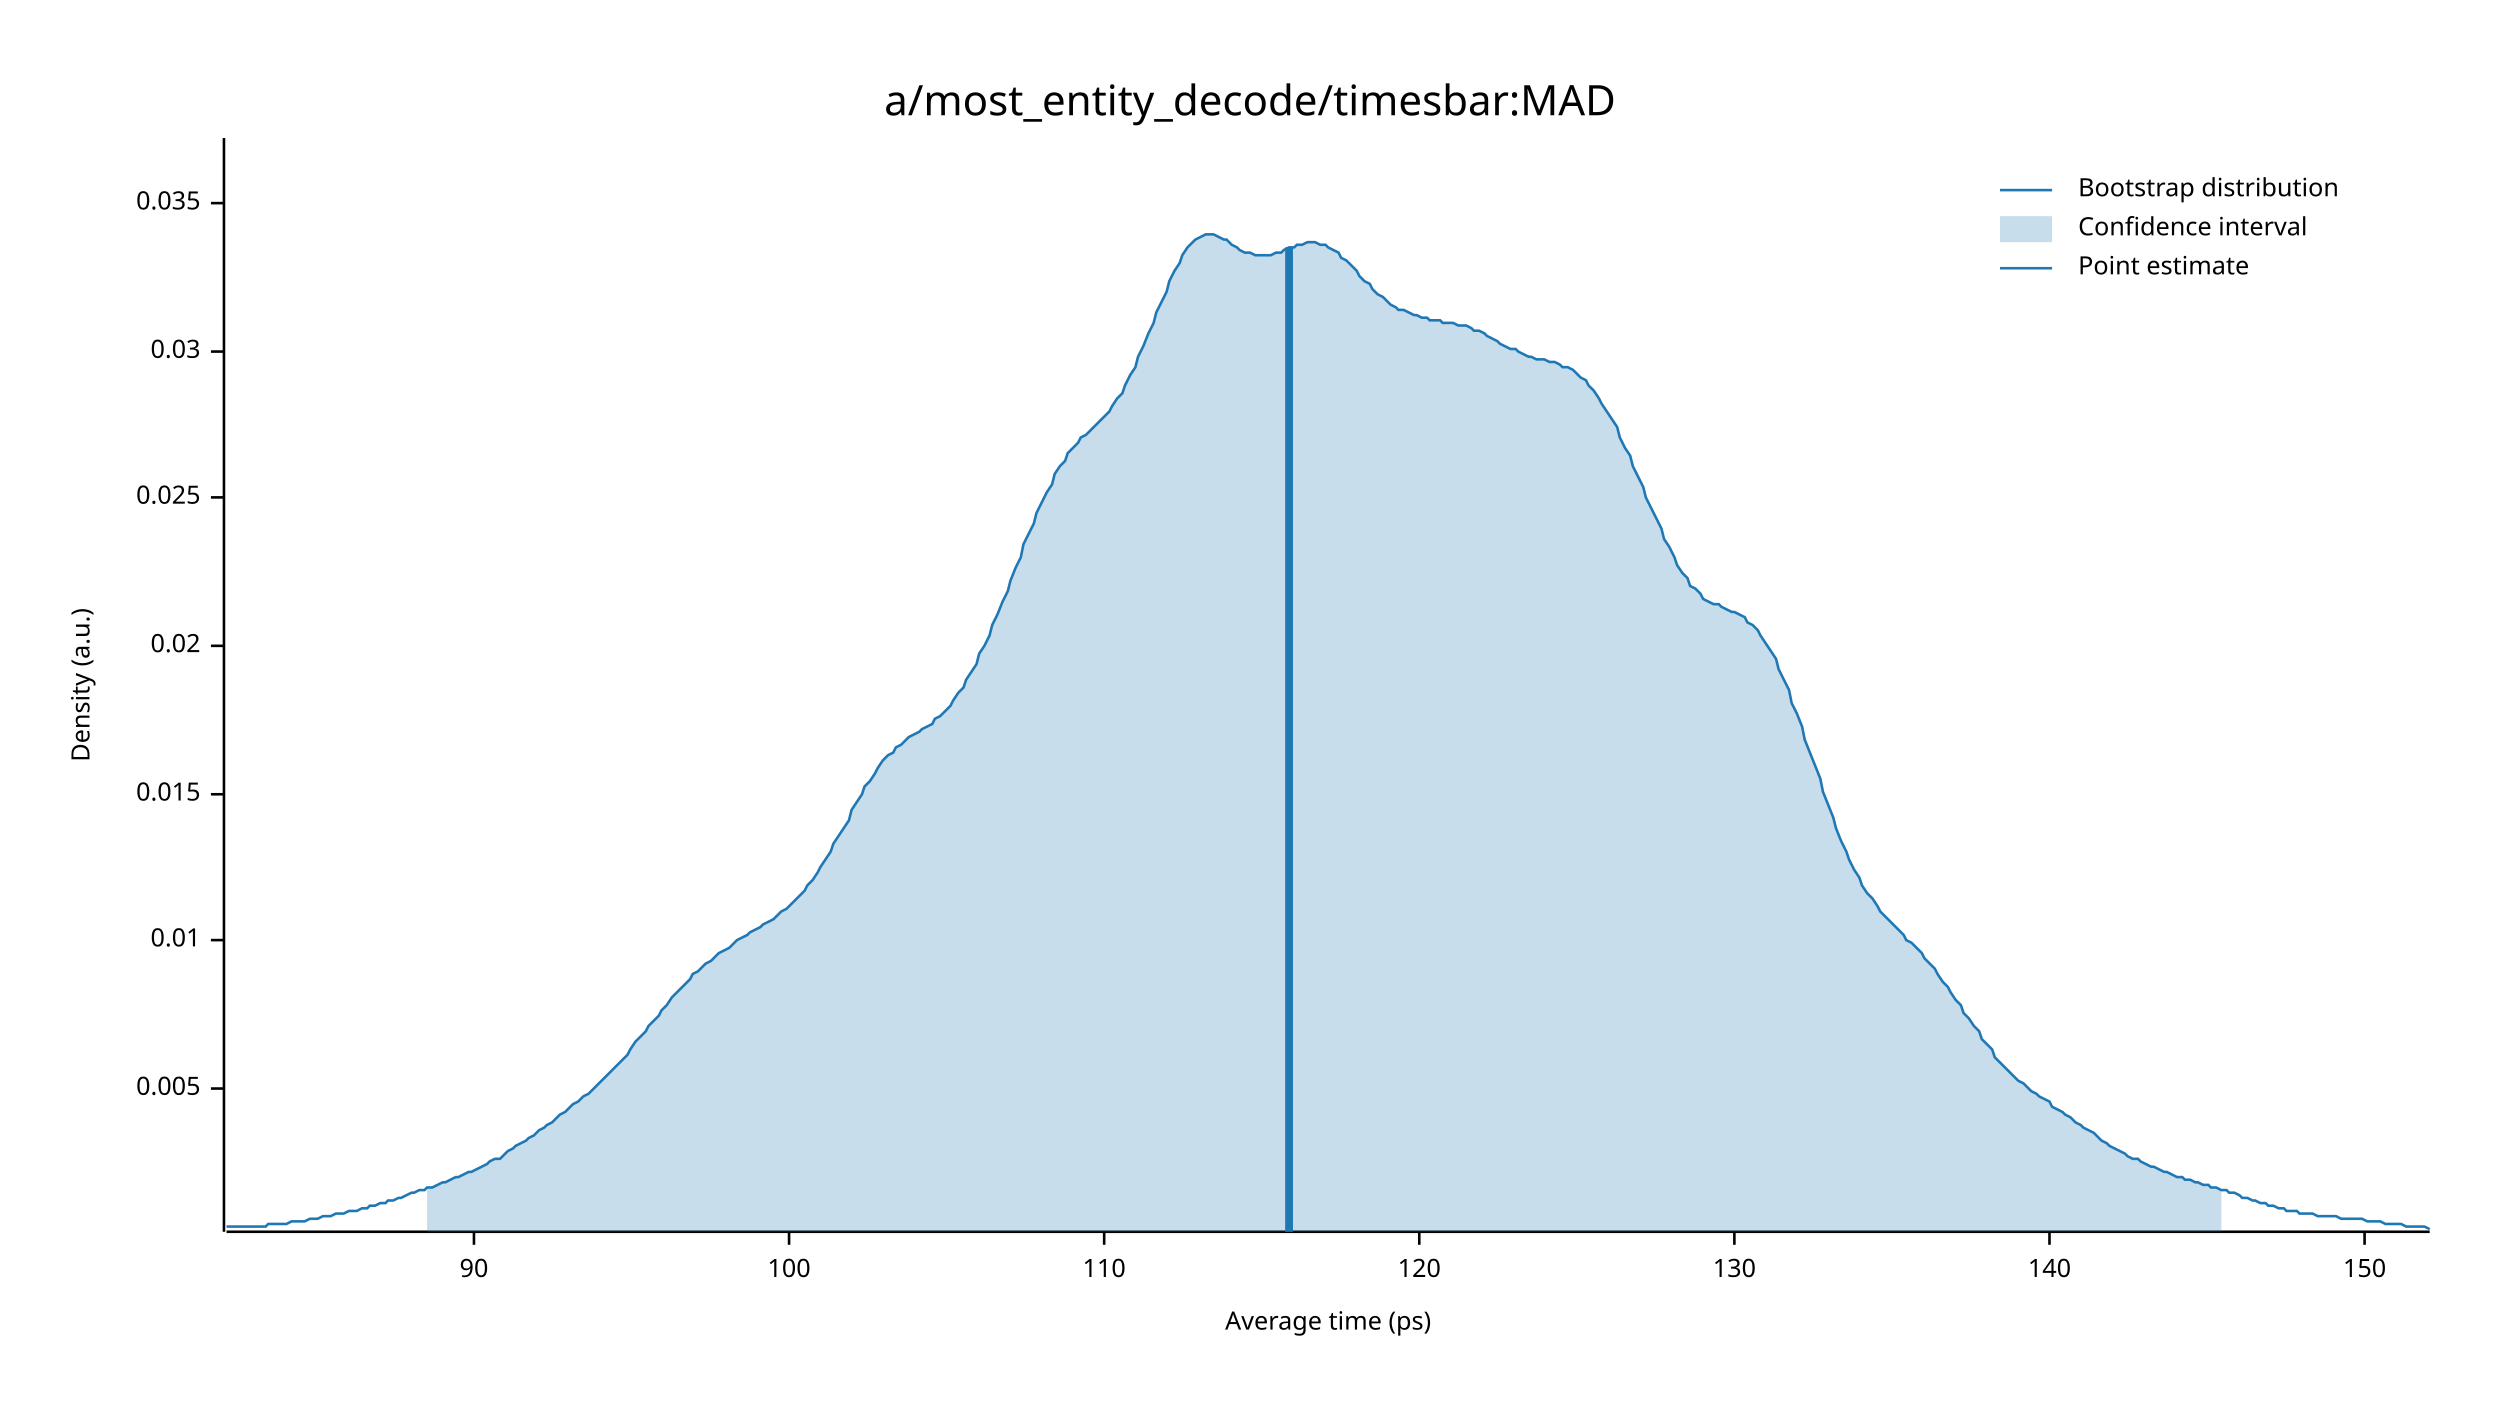
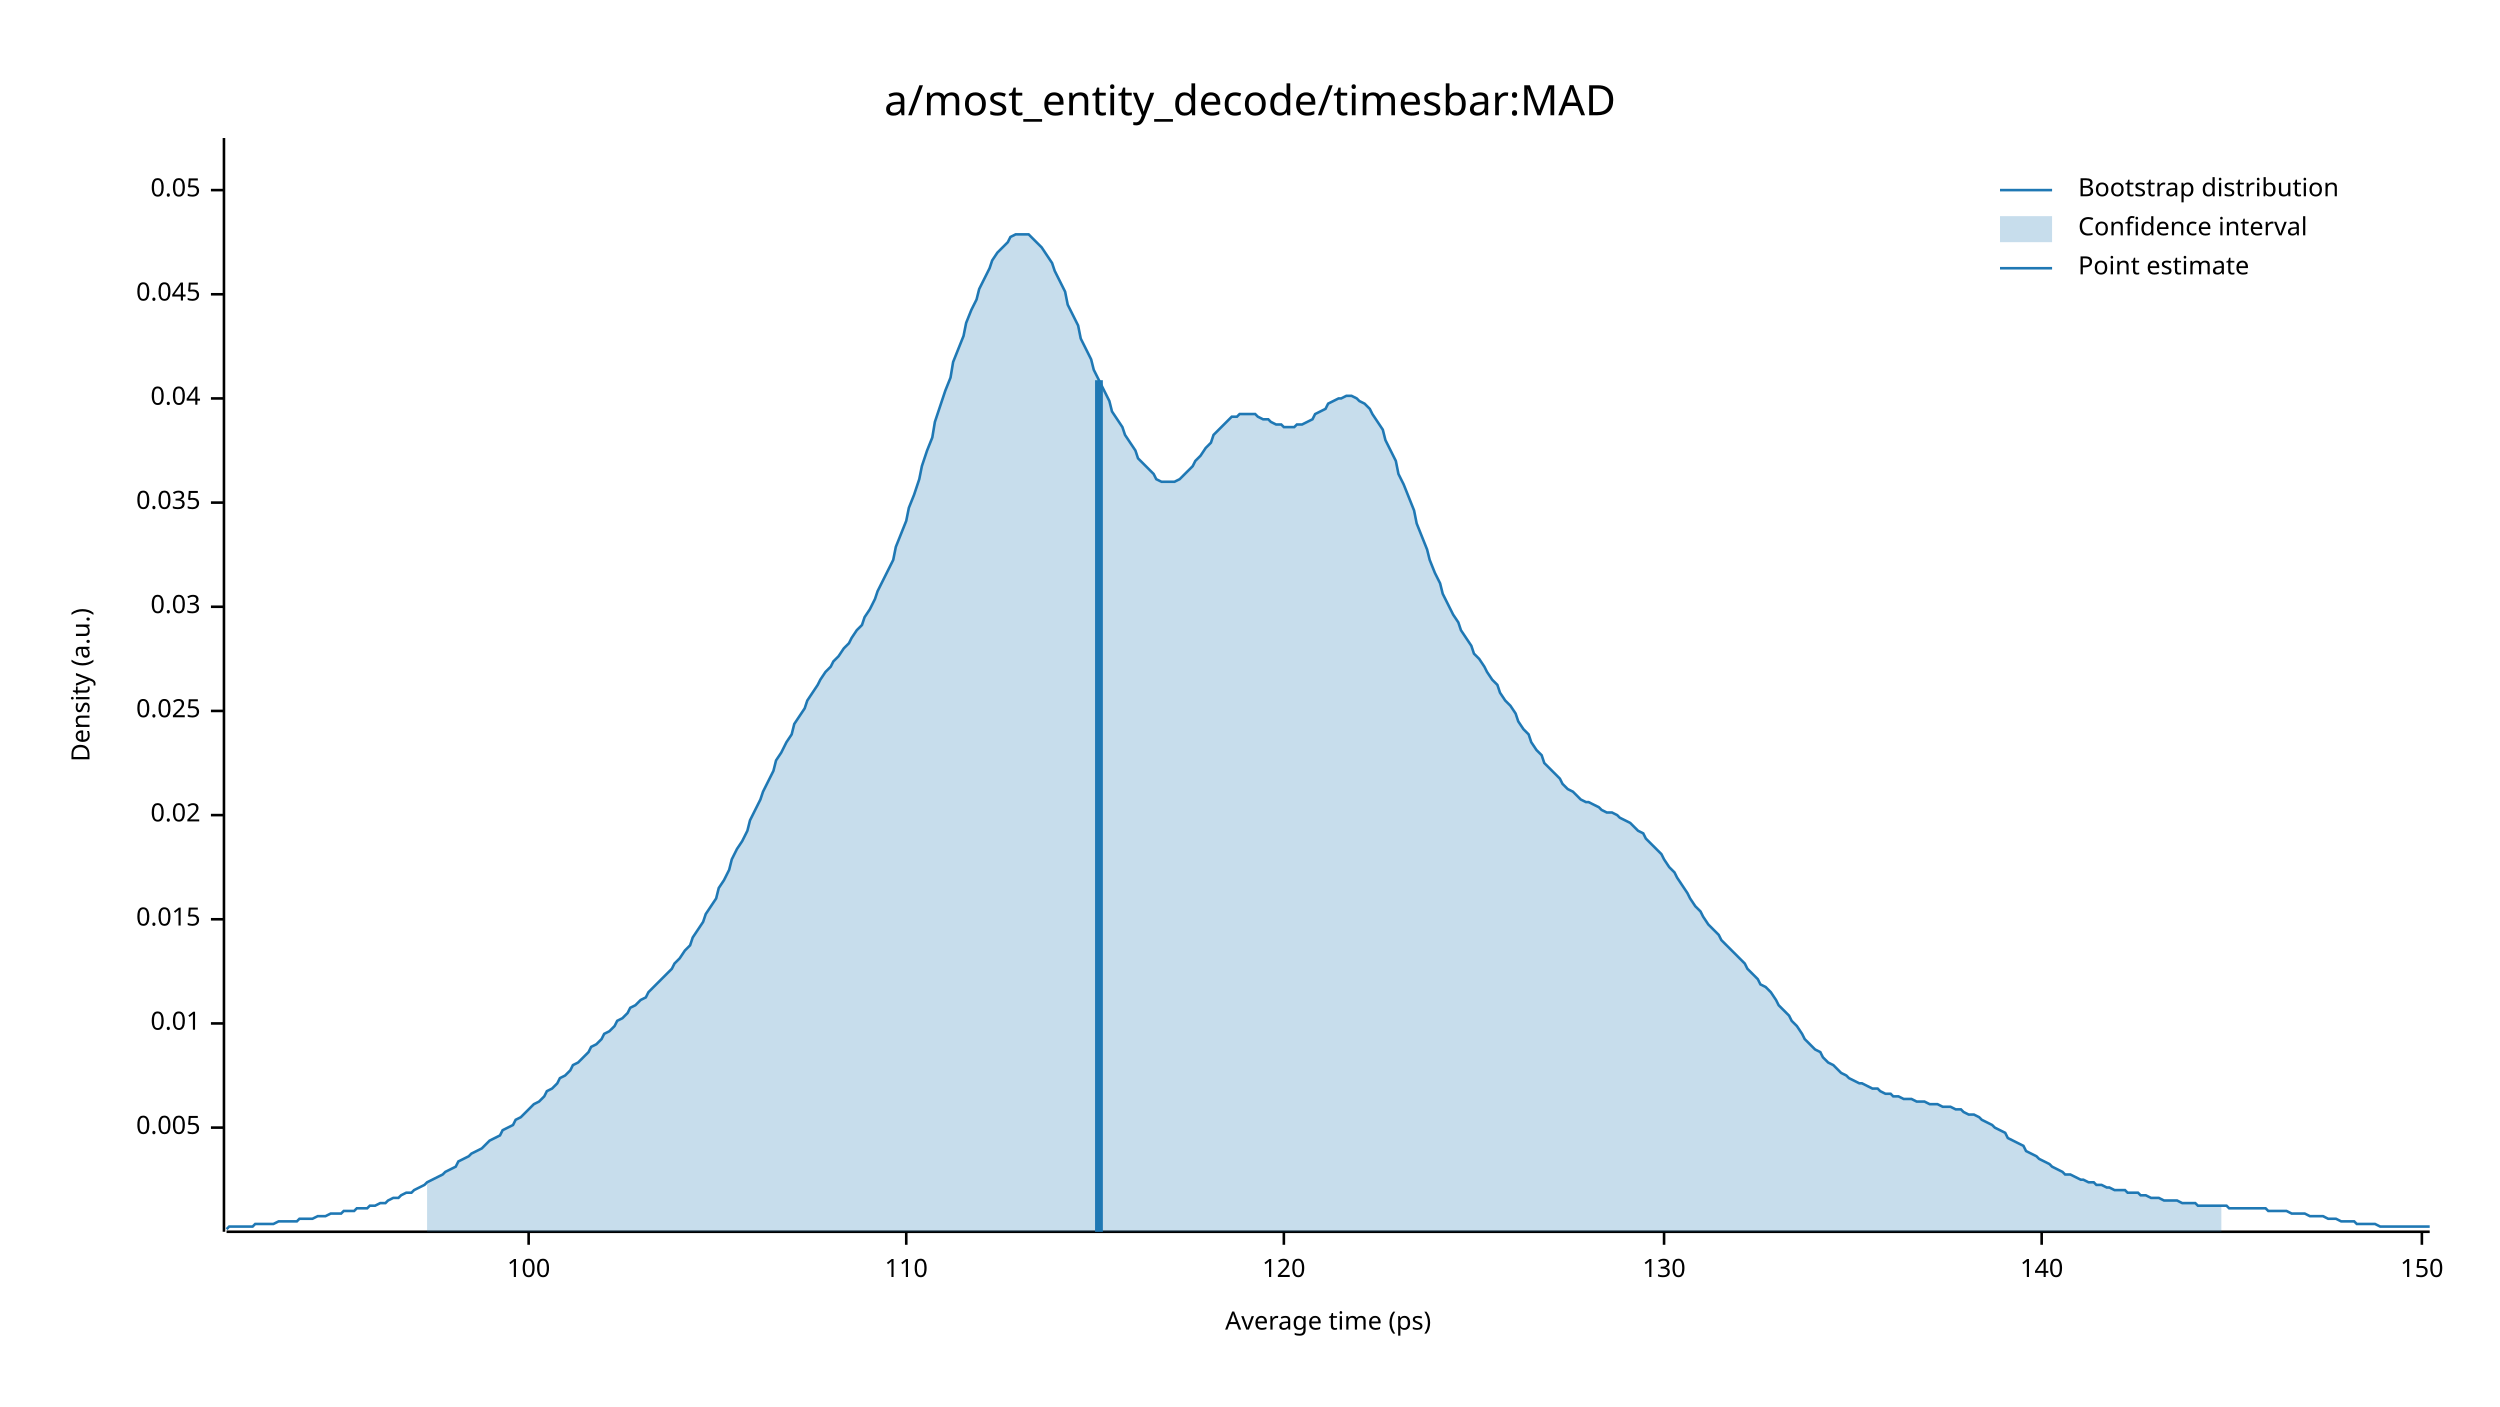
<svg xmlns="http://www.w3.org/2000/svg" width="960" height="540" viewBox="0 0 960 540">
  <text x="480" y="32" dy="0.76em" text-anchor="middle" font-family="sans-serif" font-size="16.129" opacity="1" fill="#000000">
a/most_entity_decode/timesbar:MAD
</text>
  <text x="27" y="263" dy="0.76em" text-anchor="middle" font-family="sans-serif" font-size="9.677" opacity="1" fill="#000000" transform="rotate(270, 27, 263)">
Density (a.u.)
</text>
  <text x="510" y="513" dy="-0.5ex" text-anchor="middle" font-family="sans-serif" font-size="9.677" opacity="1" fill="#000000">
Average time (ps)
</text>
  <polyline fill="none" opacity="1" stroke="#000000" stroke-width="1" points="86,53 86,473 " />
-   <text x="77" y="418" dy="0.5ex" text-anchor="end" font-family="sans-serif" font-size="9.677" opacity="1" fill="#000000">
+   <text x="77" y="433" dy="0.5ex" text-anchor="end" font-family="sans-serif" font-size="9.677" opacity="1" fill="#000000">
0.005
</text>
-   <polyline fill="none" opacity="1" stroke="#000000" stroke-width="1" points="81,418 86,418 " />
-   <text x="77" y="361" dy="0.5ex" text-anchor="end" font-family="sans-serif" font-size="9.677" opacity="1" fill="#000000">
+   <polyline fill="none" opacity="1" stroke="#000000" stroke-width="1" points="81,433 86,433 " />
+   <text x="77" y="393" dy="0.5ex" text-anchor="end" font-family="sans-serif" font-size="9.677" opacity="1" fill="#000000">
0.01
</text>
-   <polyline fill="none" opacity="1" stroke="#000000" stroke-width="1" points="81,361 86,361 " />
-   <text x="77" y="305" dy="0.5ex" text-anchor="end" font-family="sans-serif" font-size="9.677" opacity="1" fill="#000000">
+   <polyline fill="none" opacity="1" stroke="#000000" stroke-width="1" points="81,393 86,393 " />
+   <text x="77" y="353" dy="0.5ex" text-anchor="end" font-family="sans-serif" font-size="9.677" opacity="1" fill="#000000">
0.015
</text>
-   <polyline fill="none" opacity="1" stroke="#000000" stroke-width="1" points="81,305 86,305 " />
-   <text x="77" y="248" dy="0.5ex" text-anchor="end" font-family="sans-serif" font-size="9.677" opacity="1" fill="#000000">
+   <polyline fill="none" opacity="1" stroke="#000000" stroke-width="1" points="81,353 86,353 " />
+   <text x="77" y="313" dy="0.5ex" text-anchor="end" font-family="sans-serif" font-size="9.677" opacity="1" fill="#000000">
0.02
</text>
-   <polyline fill="none" opacity="1" stroke="#000000" stroke-width="1" points="81,248 86,248 " />
-   <text x="77" y="191" dy="0.5ex" text-anchor="end" font-family="sans-serif" font-size="9.677" opacity="1" fill="#000000">
+   <polyline fill="none" opacity="1" stroke="#000000" stroke-width="1" points="81,313 86,313 " />
+   <text x="77" y="273" dy="0.5ex" text-anchor="end" font-family="sans-serif" font-size="9.677" opacity="1" fill="#000000">
0.025
</text>
-   <polyline fill="none" opacity="1" stroke="#000000" stroke-width="1" points="81,191 86,191 " />
-   <text x="77" y="135" dy="0.5ex" text-anchor="end" font-family="sans-serif" font-size="9.677" opacity="1" fill="#000000">
+   <polyline fill="none" opacity="1" stroke="#000000" stroke-width="1" points="81,273 86,273 " />
+   <text x="77" y="233" dy="0.5ex" text-anchor="end" font-family="sans-serif" font-size="9.677" opacity="1" fill="#000000">
0.03
</text>
-   <polyline fill="none" opacity="1" stroke="#000000" stroke-width="1" points="81,135 86,135 " />
-   <text x="77" y="78" dy="0.5ex" text-anchor="end" font-family="sans-serif" font-size="9.677" opacity="1" fill="#000000">
+   <polyline fill="none" opacity="1" stroke="#000000" stroke-width="1" points="81,233 86,233 " />
+   <text x="77" y="193" dy="0.5ex" text-anchor="end" font-family="sans-serif" font-size="9.677" opacity="1" fill="#000000">
0.035
</text>
-   <polyline fill="none" opacity="1" stroke="#000000" stroke-width="1" points="81,78 86,78 " />
+   <polyline fill="none" opacity="1" stroke="#000000" stroke-width="1" points="81,193 86,193 " />
+   <text x="77" y="153" dy="0.5ex" text-anchor="end" font-family="sans-serif" font-size="9.677" opacity="1" fill="#000000">
+ 0.04
+ </text>
+   <polyline fill="none" opacity="1" stroke="#000000" stroke-width="1" points="81,153 86,153 " />
+   <text x="77" y="113" dy="0.5ex" text-anchor="end" font-family="sans-serif" font-size="9.677" opacity="1" fill="#000000">
+ 0.045
+ </text>
+   <polyline fill="none" opacity="1" stroke="#000000" stroke-width="1" points="81,113 86,113 " />
+   <text x="77" y="73" dy="0.5ex" text-anchor="end" font-family="sans-serif" font-size="9.677" opacity="1" fill="#000000">
+ 0.05
+ </text>
+   <polyline fill="none" opacity="1" stroke="#000000" stroke-width="1" points="81,73 86,73 " />
  <polyline fill="none" opacity="1" stroke="#000000" stroke-width="1" points="87,473 933,473 " />
-   <text x="182" y="483" dy="0.76em" text-anchor="middle" font-family="sans-serif" font-size="9.677" opacity="1" fill="#000000">
- 90
- </text>
-   <polyline fill="none" opacity="1" stroke="#000000" stroke-width="1" points="182,473 182,478 " />
-   <text x="303" y="483" dy="0.76em" text-anchor="middle" font-family="sans-serif" font-size="9.677" opacity="1" fill="#000000">
+   <text x="203" y="483" dy="0.76em" text-anchor="middle" font-family="sans-serif" font-size="9.677" opacity="1" fill="#000000">
100
</text>
-   <polyline fill="none" opacity="1" stroke="#000000" stroke-width="1" points="303,473 303,478 " />
-   <text x="424" y="483" dy="0.76em" text-anchor="middle" font-family="sans-serif" font-size="9.677" opacity="1" fill="#000000">
+   <polyline fill="none" opacity="1" stroke="#000000" stroke-width="1" points="203,473 203,478 " />
+   <text x="348" y="483" dy="0.76em" text-anchor="middle" font-family="sans-serif" font-size="9.677" opacity="1" fill="#000000">
110
</text>
-   <polyline fill="none" opacity="1" stroke="#000000" stroke-width="1" points="424,473 424,478 " />
-   <text x="545" y="483" dy="0.76em" text-anchor="middle" font-family="sans-serif" font-size="9.677" opacity="1" fill="#000000">
+   <polyline fill="none" opacity="1" stroke="#000000" stroke-width="1" points="348,473 348,478 " />
+   <text x="493" y="483" dy="0.76em" text-anchor="middle" font-family="sans-serif" font-size="9.677" opacity="1" fill="#000000">
120
</text>
-   <polyline fill="none" opacity="1" stroke="#000000" stroke-width="1" points="545,473 545,478 " />
-   <text x="666" y="483" dy="0.76em" text-anchor="middle" font-family="sans-serif" font-size="9.677" opacity="1" fill="#000000">
+   <polyline fill="none" opacity="1" stroke="#000000" stroke-width="1" points="493,473 493,478 " />
+   <text x="639" y="483" dy="0.76em" text-anchor="middle" font-family="sans-serif" font-size="9.677" opacity="1" fill="#000000">
130
</text>
-   <polyline fill="none" opacity="1" stroke="#000000" stroke-width="1" points="666,473 666,478 " />
-   <text x="787" y="483" dy="0.76em" text-anchor="middle" font-family="sans-serif" font-size="9.677" opacity="1" fill="#000000">
+   <polyline fill="none" opacity="1" stroke="#000000" stroke-width="1" points="639,473 639,478 " />
+   <text x="784" y="483" dy="0.76em" text-anchor="middle" font-family="sans-serif" font-size="9.677" opacity="1" fill="#000000">
140
</text>
-   <polyline fill="none" opacity="1" stroke="#000000" stroke-width="1" points="787,473 787,478 " />
-   <text x="908" y="483" dy="0.76em" text-anchor="middle" font-family="sans-serif" font-size="9.677" opacity="1" fill="#000000">
+   <polyline fill="none" opacity="1" stroke="#000000" stroke-width="1" points="784,473 784,478 " />
+   <text x="930" y="483" dy="0.76em" text-anchor="middle" font-family="sans-serif" font-size="9.677" opacity="1" fill="#000000">
150
</text>
-   <polyline fill="none" opacity="1" stroke="#000000" stroke-width="1" points="908,473 908,478 " />
-   <polyline fill="none" opacity="1" stroke="#1F78B4" stroke-width="1" points="87,471 88,471 90,471 92,471 93,471 95,471 97,471 98,471 100,471 102,471 103,470 105,470 107,470 109,470 110,470 112,469 114,469 115,469 117,469 119,468 120,468 122,468 124,467 125,467 127,467 129,466 131,466 132,466 134,465 136,465 137,465 139,464 141,464 142,463 144,463 146,462 148,462 149,461 151,461 153,460 154,460 156,459 158,458 159,458 161,457 163,457 164,456 166,456 168,455 170,454 171,454 173,453 175,452 176,452 178,451 180,450 181,450 183,449 185,448 187,447 188,446 190,445 192,445 193,444 195,442 197,441 198,440 200,439 202,438 203,437 205,436 207,434 209,433 210,432 212,431 214,429 215,428 217,427 219,425 220,424 222,423 224,421 226,420 227,419 229,417 231,415 232,414 234,412 236,410 237,409 239,407 241,405 242,403 244,400 246,398 248,396 249,394 251,392 253,390 254,388 256,386 258,383 259,382 261,380 263,378 265,376 266,374 268,373 270,371 271,370 273,369 275,367 276,366 278,365 280,364 281,363 283,361 285,360 287,359 288,358 290,357 292,356 293,355 295,354 297,353 298,352 300,350 302,349 304,347 305,346 307,344 309,342 310,340 312,338 314,335 315,333 317,330 319,327 320,324 322,321 324,318 326,315 327,311 329,308 331,305 332,302 334,300 336,297 337,295 339,292 341,290 343,289 344,287 346,286 348,284 349,283 351,282 353,281 354,280 356,279 358,278 359,276 361,275 363,273 365,271 366,269 368,266 370,264 371,261 373,258 375,255 376,251 378,248 380,244 381,240 383,236 385,231 387,227 388,223 390,218 392,214 393,209 395,205 397,201 398,197 400,193 402,189 404,186 405,182 407,179 409,177 410,174 412,172 414,170 415,168 417,167 419,165 420,164 422,162 424,160 426,158 427,156 429,153 431,151 432,148 434,144 436,141 437,137 439,133 441,128 443,124 444,120 446,116 448,112 449,108 451,104 453,101 454,98 456,95 458,93 459,92 461,91 463,90 465,90 466,90 468,91 470,92 471,92 473,94 475,95 476,96 478,97 480,97 482,98 483,98 485,98 487,98 488,98 490,97 492,97 493,96 495,95 497,95 498,94 500,94 502,93 504,93 505,93 507,94 509,94 510,95 512,96 514,97 515,99 517,100 519,102 521,104 522,106 524,108 526,109 527,111 529,113 531,114 532,115 534,117 536,118 537,119 539,119 541,120 543,121 544,121 546,122 548,122 549,123 551,123 553,123 554,124 556,124 558,124 560,125 561,125 563,125 565,126 566,127 568,127 570,128 571,129 573,130 575,131 576,132 578,133 580,134 582,134 583,135 585,136 587,137 588,137 590,138 592,138 593,138 595,139 597,139 599,140 600,141 602,141 604,142 605,143 607,145 609,146 610,148 612,150 614,153 615,155 617,158 619,161 621,164 622,168 624,172 626,175 627,179 629,183 631,187 632,191 634,195 636,199 638,203 639,207 641,210 643,214 644,217 646,220 648,222 649,225 651,226 653,228 654,230 656,231 658,232 660,232 661,233 663,234 665,235 666,235 668,236 670,237 671,239 673,240 675,242 676,244 678,247 680,250 682,253 683,257 685,261 687,265 688,270 690,274 692,279 693,284 695,289 697,294 699,299 700,304 702,309 704,314 705,318 707,323 709,327 710,330 712,334 714,337 715,340 717,343 719,345 721,348 722,350 724,352 726,354 727,355 729,357 731,359 732,361 734,362 736,364 738,366 739,368 741,370 743,372 744,374 746,377 748,379 749,381 751,384 753,386 754,389 756,391 758,394 760,396 761,399 763,401 765,403 766,406 768,408 770,410 771,411 773,413 775,415 777,416 778,417 780,419 782,420 783,421 785,422 787,423 788,425 790,426 792,427 793,428 795,429 797,431 799,432 800,433 802,434 804,435 805,436 807,438 809,439 810,440 812,441 814,442 816,443 817,444 819,445 821,445 822,446 824,447 826,448 827,448 829,449 831,450 832,450 834,451 836,452 838,452 839,453 841,453 843,454 844,454 846,455 848,455 849,456 851,456 853,457 855,457 856,458 858,458 860,459 861,460 863,460 865,461 866,461 868,462 870,462 871,463 873,463 875,464 877,464 878,465 880,465 882,465 883,466 885,466 887,466 888,466 890,467 892,467 894,467 895,467 897,467 899,468 900,468 902,468 904,468 905,468 907,468 909,469 910,469 912,469 914,469 916,470 917,470 919,470 921,470 922,470 924,471 926,471 927,471 929,471 931,471 933,472 " />
-   <polygon opacity="0.25" fill="#1F78B4" points="164,456 166,456 168,455 170,454 171,454 173,453 175,452 176,452 178,451 180,450 181,450 183,449 185,448 187,447 188,446 190,445 192,445 193,444 195,442 197,441 198,440 200,439 202,438 203,437 205,436 207,434 209,433 210,432 212,431 214,429 215,428 217,427 219,425 220,424 222,423 224,421 226,420 227,419 229,417 231,415 232,414 234,412 236,410 237,409 239,407 241,405 242,403 244,400 246,398 248,396 249,394 251,392 253,390 254,388 256,386 258,383 259,382 261,380 263,378 265,376 266,374 268,373 270,371 271,370 273,369 275,367 276,366 278,365 280,364 281,363 283,361 285,360 287,359 288,358 290,357 292,356 293,355 295,354 297,353 298,352 300,350 302,349 304,347 305,346 307,344 309,342 310,340 312,338 314,335 315,333 317,330 319,327 320,324 322,321 324,318 326,315 327,311 329,308 331,305 332,302 334,300 336,297 337,295 339,292 341,290 343,289 344,287 346,286 348,284 349,283 351,282 353,281 354,280 356,279 358,278 359,276 361,275 363,273 365,271 366,269 368,266 370,264 371,261 373,258 375,255 376,251 378,248 380,244 381,240 383,236 385,231 387,227 388,223 390,218 392,214 393,209 395,205 397,201 398,197 400,193 402,189 404,186 405,182 407,179 409,177 410,174 412,172 414,170 415,168 417,167 419,165 420,164 422,162 424,160 426,158 427,156 429,153 431,151 432,148 434,144 436,141 437,137 439,133 441,128 443,124 444,120 446,116 448,112 449,108 451,104 453,101 454,98 456,95 458,93 459,92 461,91 463,90 465,90 466,90 468,91 470,92 471,92 473,94 475,95 476,96 478,97 480,97 482,98 483,98 485,98 487,98 488,98 490,97 492,97 493,96 495,95 497,95 498,94 500,94 502,93 504,93 505,93 507,94 509,94 510,95 512,96 514,97 515,99 517,100 519,102 521,104 522,106 524,108 526,109 527,111 529,113 531,114 532,115 534,117 536,118 537,119 539,119 541,120 543,121 544,121 546,122 548,122 549,123 551,123 553,123 554,124 556,124 558,124 560,125 561,125 563,125 565,126 566,127 568,127 570,128 571,129 573,130 575,131 576,132 578,133 580,134 582,134 583,135 585,136 587,137 588,137 590,138 592,138 593,138 595,139 597,139 599,140 600,141 602,141 604,142 605,143 607,145 609,146 610,148 612,150 614,153 615,155 617,158 619,161 621,164 622,168 624,172 626,175 627,179 629,183 631,187 632,191 634,195 636,199 638,203 639,207 641,210 643,214 644,217 646,220 648,222 649,225 651,226 653,228 654,230 656,231 658,232 660,232 661,233 663,234 665,235 666,235 668,236 670,237 671,239 673,240 675,242 676,244 678,247 680,250 682,253 683,257 685,261 687,265 688,270 690,274 692,279 693,284 695,289 697,294 699,299 700,304 702,309 704,314 705,318 707,323 709,327 710,330 712,334 714,337 715,340 717,343 719,345 721,348 722,350 724,352 726,354 727,355 729,357 731,359 732,361 734,362 736,364 738,366 739,368 741,370 743,372 744,374 746,377 748,379 749,381 751,384 753,386 754,389 756,391 758,394 760,396 761,399 763,401 765,403 766,406 768,408 770,410 771,411 773,413 775,415 777,416 778,417 780,419 782,420 783,421 785,422 787,423 788,425 790,426 792,427 793,428 795,429 797,431 799,432 800,433 802,434 804,435 805,436 807,438 809,439 810,440 812,441 814,442 816,443 817,444 819,445 821,445 822,446 824,447 826,448 827,448 829,449 831,450 832,450 834,451 836,452 838,452 839,453 841,453 843,454 844,454 846,455 848,455 849,456 851,456 853,457 853,473 164,473 " />
-   <polyline fill="none" opacity="1" stroke="#1F78B4" stroke-width="3" points="495,473 495,95 " />
+   <polyline fill="none" opacity="1" stroke="#000000" stroke-width="1" points="930,473 930,478 " />
+   <polyline fill="none" opacity="1" stroke="#1F78B4" stroke-width="1" points="87,472 88,471 90,471 92,471 93,471 95,471 97,471 98,470 100,470 102,470 103,470 105,470 107,469 109,469 110,469 112,469 114,469 115,468 117,468 119,468 120,468 122,467 124,467 125,467 127,466 129,466 131,466 132,465 134,465 136,465 137,464 139,464 141,464 142,463 144,463 146,462 148,462 149,461 151,460 153,460 154,459 156,458 158,458 159,457 161,456 163,455 164,454 166,453 168,452 170,451 171,450 173,449 175,448 176,446 178,445 180,444 181,443 183,442 185,441 187,439 188,438 190,437 192,436 193,434 195,433 197,432 198,430 200,429 202,427 203,426 205,424 207,423 209,421 210,419 212,418 214,416 215,414 217,413 219,411 220,409 222,408 224,406 226,404 227,402 229,401 231,399 232,397 234,396 236,394 237,392 239,391 241,389 242,387 244,386 246,384 248,383 249,381 251,379 253,377 254,376 256,374 258,372 259,370 261,368 263,365 265,363 266,360 268,357 270,354 271,351 273,348 275,345 276,341 278,338 280,334 281,330 283,326 285,323 287,319 288,315 290,311 292,307 293,304 295,300 297,296 298,292 300,289 302,285 304,282 305,278 307,275 309,272 310,269 312,266 314,263 315,261 317,258 319,256 320,254 322,252 324,249 326,247 327,245 329,242 331,240 332,237 334,234 336,230 337,227 339,223 341,219 343,215 344,210 346,205 348,200 349,195 351,190 353,184 354,179 356,173 358,168 359,162 361,156 363,150 365,145 366,139 368,134 370,129 371,124 373,119 375,115 376,111 378,107 380,103 381,100 383,97 385,95 387,93 388,91 390,90 392,90 393,90 395,90 397,92 398,93 400,95 402,98 404,101 405,104 407,108 409,112 410,117 412,121 414,125 415,130 417,134 419,138 420,142 422,146 424,150 426,154 427,158 429,161 431,164 432,167 434,170 436,173 437,176 439,178 441,180 443,182 444,184 446,185 448,185 449,185 451,185 453,184 454,183 456,181 458,179 459,177 461,175 463,172 465,170 466,167 468,165 470,163 471,162 473,160 475,160 476,159 478,159 480,159 482,159 483,160 485,161 487,161 488,162 490,163 492,163 493,164 495,164 497,164 498,163 500,163 502,162 504,161 505,159 507,158 509,157 510,155 512,154 514,153 515,153 517,152 519,152 521,153 522,154 524,155 526,157 527,159 529,162 531,165 532,169 534,173 536,177 537,182 539,186 541,191 543,196 544,201 546,206 548,211 549,215 551,220 553,224 554,228 556,232 558,236 560,239 561,242 563,245 565,248 566,251 568,253 570,256 571,258 573,261 575,263 576,266 578,269 580,271 582,274 583,277 585,280 587,282 588,285 590,288 592,290 593,293 595,295 597,297 599,299 600,301 602,303 604,304 605,305 607,307 609,308 610,308 612,309 614,310 615,311 617,312 619,312 621,313 622,314 624,315 626,316 627,317 629,319 631,320 632,322 634,324 636,326 638,328 639,330 641,333 643,335 644,337 646,340 648,343 649,345 651,348 653,350 654,352 656,355 658,357 660,359 661,361 663,363 665,365 666,366 668,368 670,370 671,372 673,374 675,376 676,378 678,379 680,381 682,384 683,386 685,388 687,390 688,392 690,394 692,397 693,399 695,401 697,403 699,404 700,406 702,408 704,409 705,410 707,412 709,413 710,414 712,415 714,416 715,416 717,417 719,418 721,418 722,419 724,420 726,420 727,421 729,421 731,422 732,422 734,422 736,423 738,423 739,423 741,424 743,424 744,424 746,425 748,425 749,425 751,426 753,426 754,427 756,428 758,428 760,429 761,430 763,431 765,432 766,433 768,434 770,435 771,437 773,438 775,439 777,440 778,442 780,443 782,444 783,445 785,446 787,447 788,448 790,449 792,450 793,451 795,451 797,452 799,453 800,453 802,454 804,454 805,455 807,455 809,456 810,456 812,457 814,457 816,457 817,458 819,458 821,458 822,459 824,459 826,460 827,460 829,460 831,461 832,461 834,461 836,461 838,462 839,462 841,462 843,462 844,463 846,463 848,463 849,463 851,463 853,463 855,463 856,464 858,464 860,464 861,464 863,464 865,464 866,464 868,464 870,464 871,465 873,465 875,465 877,465 878,465 880,466 882,466 883,466 885,466 887,467 888,467 890,467 892,467 894,468 895,468 897,468 899,469 900,469 902,469 904,469 905,470 907,470 909,470 910,470 912,470 914,471 916,471 917,471 919,471 921,471 922,471 924,471 926,471 927,471 929,471 931,471 933,471 " />
+   <polygon opacity="0.25" fill="#1F78B4" points="164,454 166,453 168,452 170,451 171,450 173,449 175,448 176,446 178,445 180,444 181,443 183,442 185,441 187,439 188,438 190,437 192,436 193,434 195,433 197,432 198,430 200,429 202,427 203,426 205,424 207,423 209,421 210,419 212,418 214,416 215,414 217,413 219,411 220,409 222,408 224,406 226,404 227,402 229,401 231,399 232,397 234,396 236,394 237,392 239,391 241,389 242,387 244,386 246,384 248,383 249,381 251,379 253,377 254,376 256,374 258,372 259,370 261,368 263,365 265,363 266,360 268,357 270,354 271,351 273,348 275,345 276,341 278,338 280,334 281,330 283,326 285,323 287,319 288,315 290,311 292,307 293,304 295,300 297,296 298,292 300,289 302,285 304,282 305,278 307,275 309,272 310,269 312,266 314,263 315,261 317,258 319,256 320,254 322,252 324,249 326,247 327,245 329,242 331,240 332,237 334,234 336,230 337,227 339,223 341,219 343,215 344,210 346,205 348,200 349,195 351,190 353,184 354,179 356,173 358,168 359,162 361,156 363,150 365,145 366,139 368,134 370,129 371,124 373,119 375,115 376,111 378,107 380,103 381,100 383,97 385,95 387,93 388,91 390,90 392,90 393,90 395,90 397,92 398,93 400,95 402,98 404,101 405,104 407,108 409,112 410,117 412,121 414,125 415,130 417,134 419,138 420,142 422,146 424,150 426,154 427,158 429,161 431,164 432,167 434,170 436,173 437,176 439,178 441,180 443,182 444,184 446,185 448,185 449,185 451,185 453,184 454,183 456,181 458,179 459,177 461,175 463,172 465,170 466,167 468,165 470,163 471,162 473,160 475,160 476,159 478,159 480,159 482,159 483,160 485,161 487,161 488,162 490,163 492,163 493,164 495,164 497,164 498,163 500,163 502,162 504,161 505,159 507,158 509,157 510,155 512,154 514,153 515,153 517,152 519,152 521,153 522,154 524,155 526,157 527,159 529,162 531,165 532,169 534,173 536,177 537,182 539,186 541,191 543,196 544,201 546,206 548,211 549,215 551,220 553,224 554,228 556,232 558,236 560,239 561,242 563,245 565,248 566,251 568,253 570,256 571,258 573,261 575,263 576,266 578,269 580,271 582,274 583,277 585,280 587,282 588,285 590,288 592,290 593,293 595,295 597,297 599,299 600,301 602,303 604,304 605,305 607,307 609,308 610,308 612,309 614,310 615,311 617,312 619,312 621,313 622,314 624,315 626,316 627,317 629,319 631,320 632,322 634,324 636,326 638,328 639,330 641,333 643,335 644,337 646,340 648,343 649,345 651,348 653,350 654,352 656,355 658,357 660,359 661,361 663,363 665,365 666,366 668,368 670,370 671,372 673,374 675,376 676,378 678,379 680,381 682,384 683,386 685,388 687,390 688,392 690,394 692,397 693,399 695,401 697,403 699,404 700,406 702,408 704,409 705,410 707,412 709,413 710,414 712,415 714,416 715,416 717,417 719,418 721,418 722,419 724,420 726,420 727,421 729,421 731,422 732,422 734,422 736,423 738,423 739,423 741,424 743,424 744,424 746,425 748,425 749,425 751,426 753,426 754,427 756,428 758,428 760,429 761,430 763,431 765,432 766,433 768,434 770,435 771,437 773,438 775,439 777,440 778,442 780,443 782,444 783,445 785,446 787,447 788,448 790,449 792,450 793,451 795,451 797,452 799,453 800,453 802,454 804,454 805,455 807,455 809,456 810,456 812,457 814,457 816,457 817,458 819,458 821,458 822,459 824,459 826,460 827,460 829,460 831,461 832,461 834,461 836,461 838,462 839,462 841,462 843,462 844,463 846,463 848,463 849,463 851,463 853,463 853,473 164,473 " />
+   <polyline fill="none" opacity="1" stroke="#1F78B4" stroke-width="3" points="422,473 422,146 " />
  <text x="798" y="68" dy="0.76em" text-anchor="start" font-family="sans-serif" font-size="9.677" opacity="1" fill="#000000">
Bootstrap distribution
</text>
  <text x="798" y="83" dy="0.76em" text-anchor="start" font-family="sans-serif" font-size="9.677" opacity="1" fill="#000000">
Confidence interval
</text>
  <text x="798" y="98" dy="0.76em" text-anchor="start" font-family="sans-serif" font-size="9.677" opacity="1" fill="#000000">
Point estimate
</text>
  <polyline fill="none" opacity="1" stroke="#1F78B4" stroke-width="1" points="768,73 788,73 " />
  <rect x="768" y="83" width="20" height="10" opacity="0.25" fill="#1F78B4" stroke="none" />
  <polyline fill="none" opacity="1" stroke="#1F78B4" stroke-width="1" points="768,103 788,103 " />
</svg>
